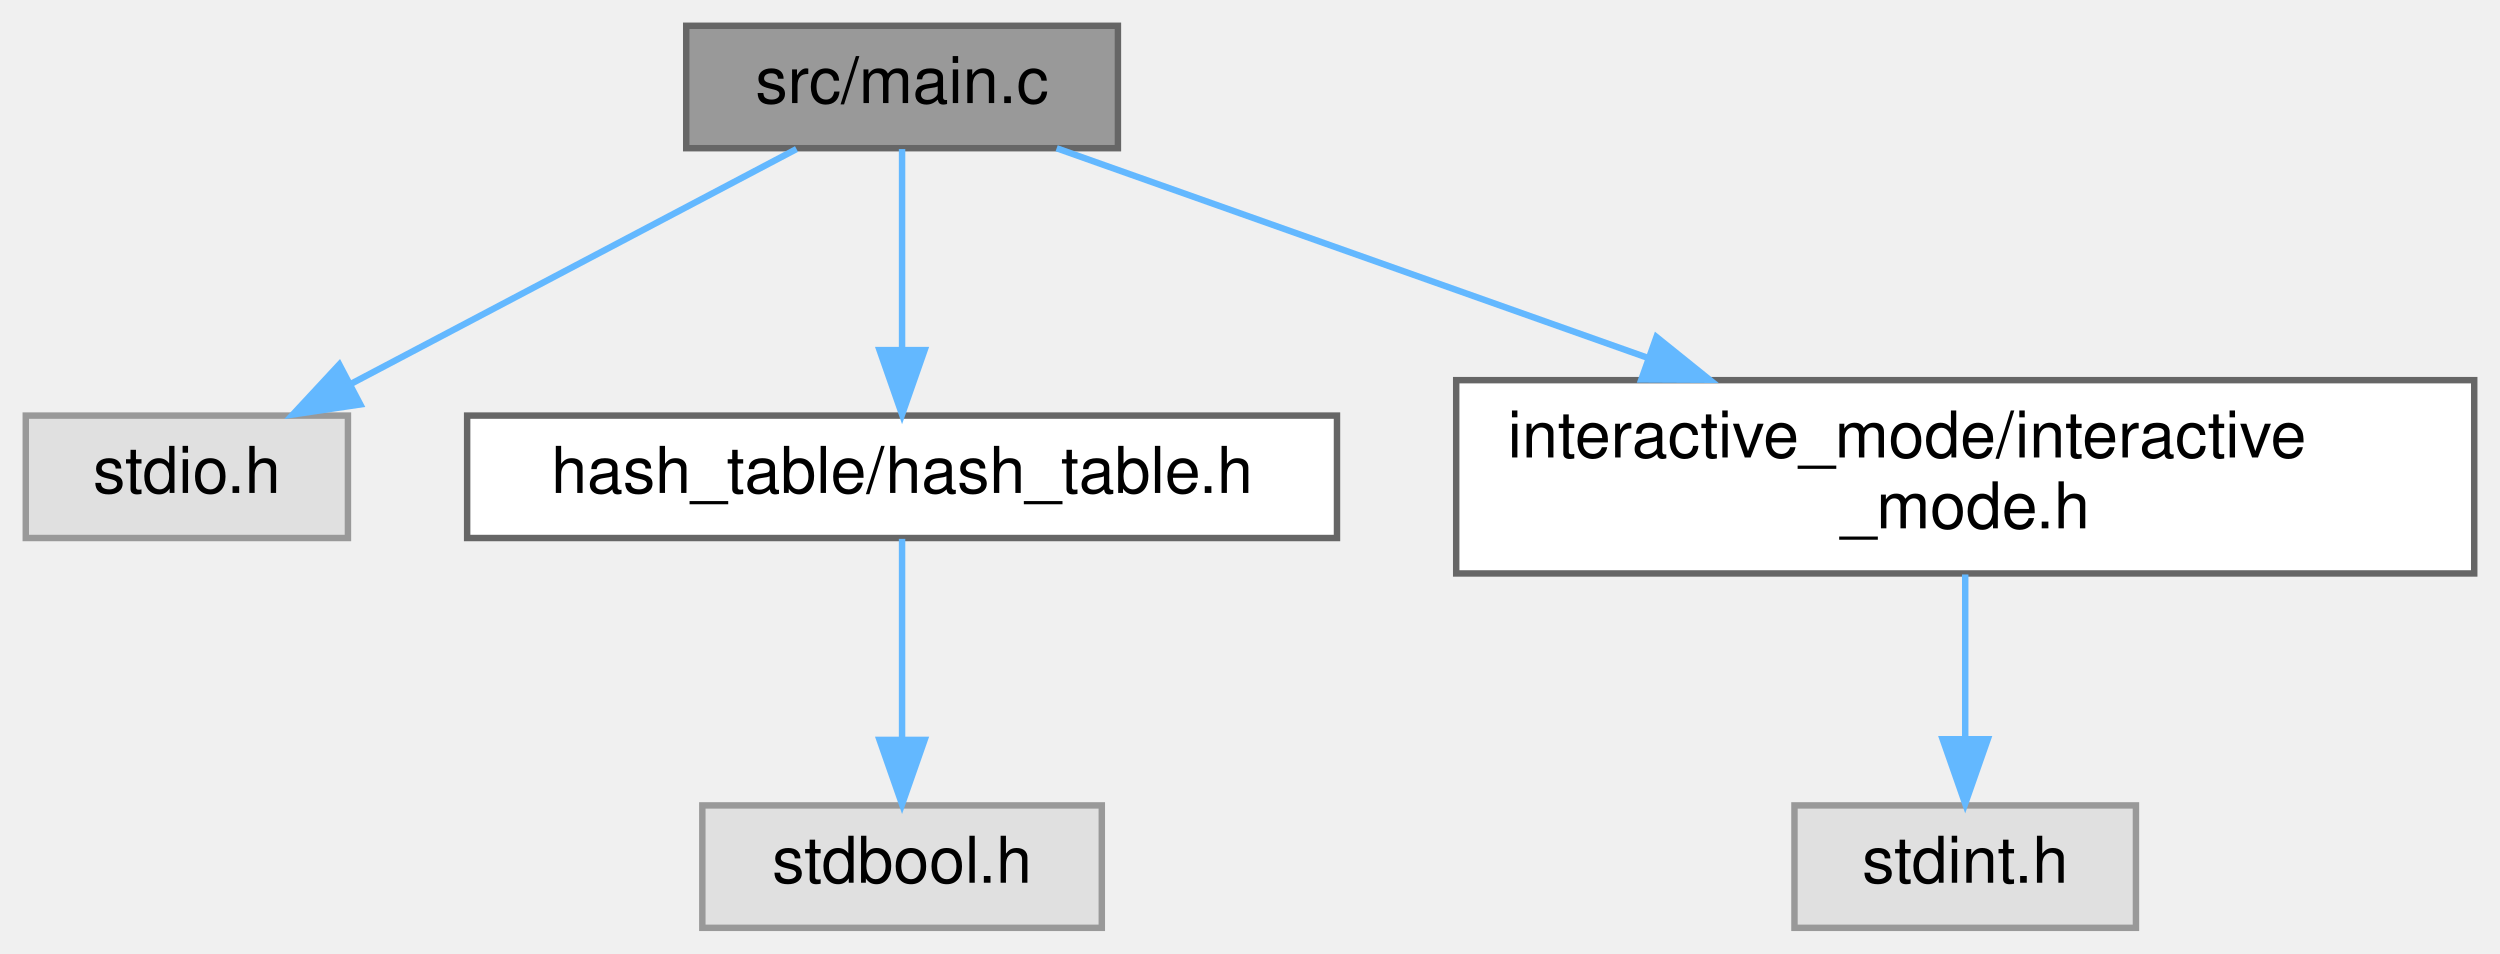
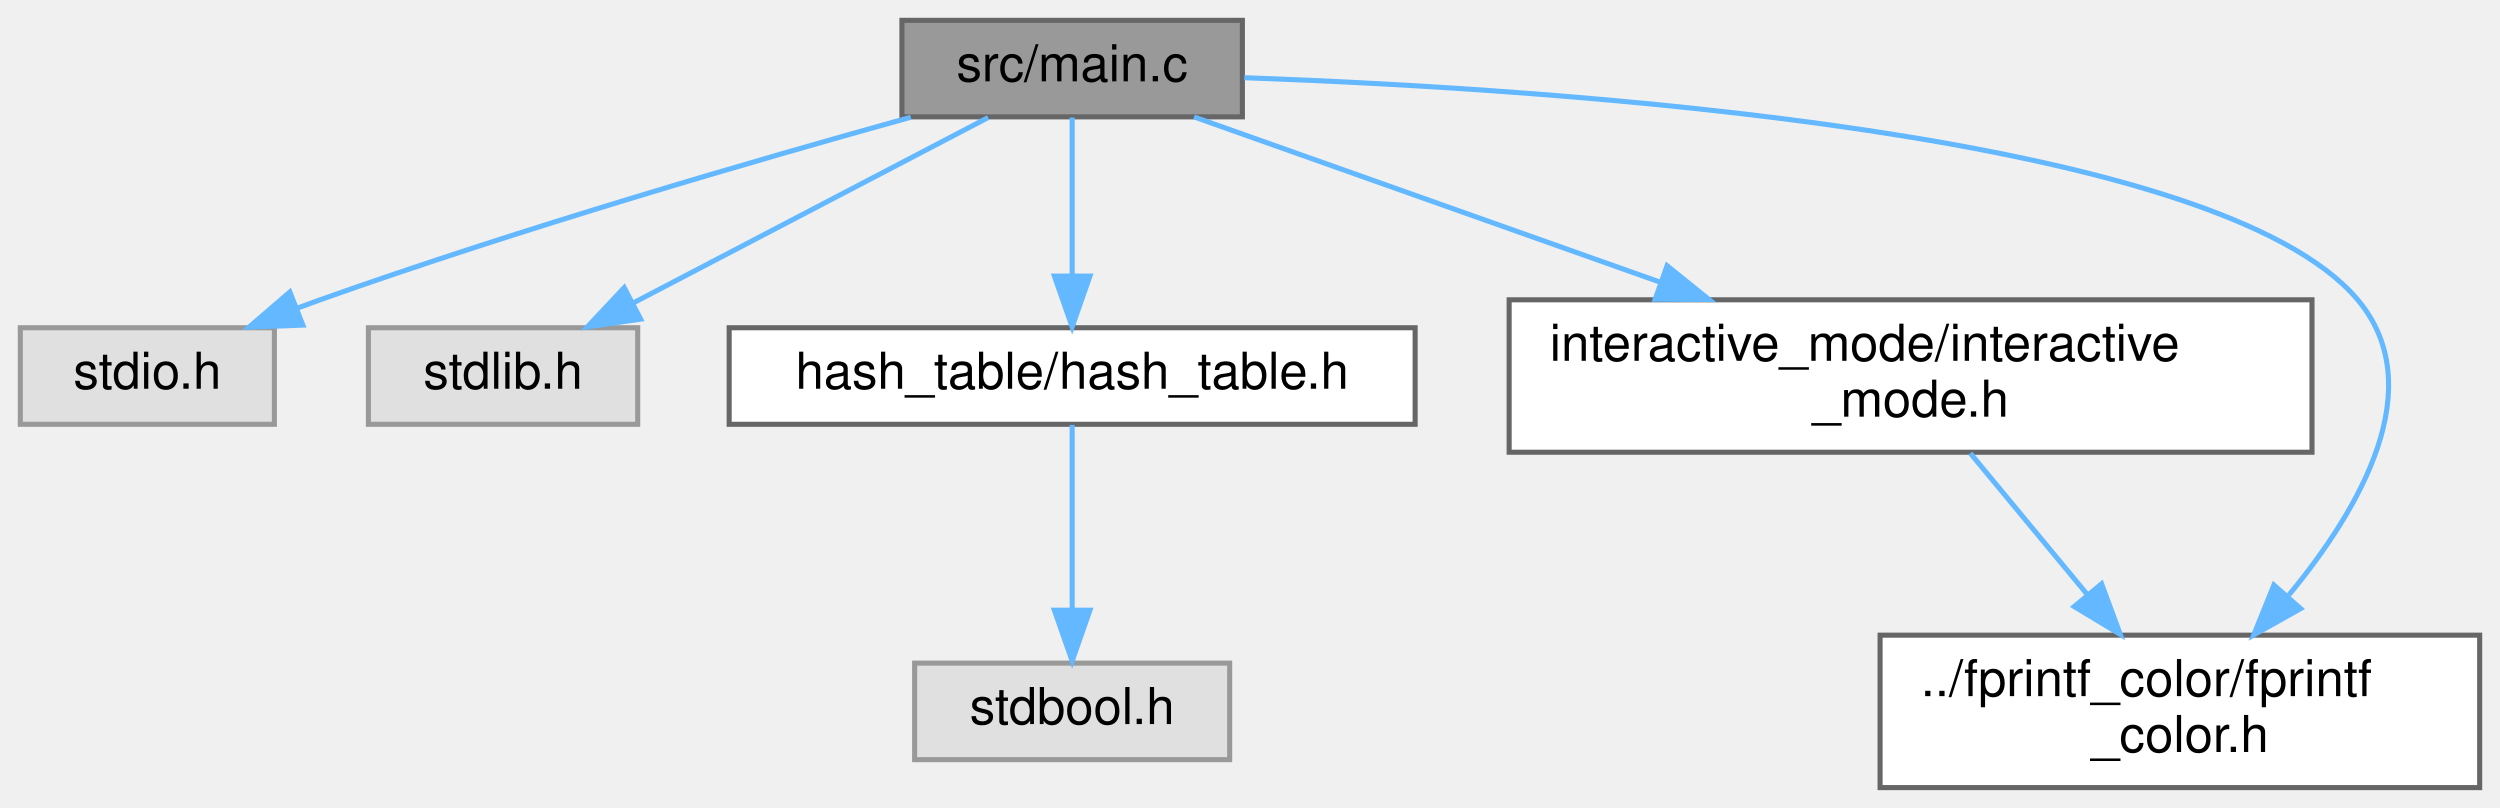
- <svg xmlns="http://www.w3.org/2000/svg" xmlns:xlink="http://www.w3.org/1999/xlink" width="388pt" height="148pt" viewBox="0.00 0.00 388.00 148.00">
-   <g id="graph0" class="graph" transform="scale(1 1) rotate(0) translate(4 144)">
+ <svg xmlns="http://www.w3.org/2000/svg" xmlns:xlink="http://www.w3.org/1999/xlink" width="492pt" height="159pt" viewBox="0.00 0.00 492.00 159.00">
+   <g id="graph0" class="graph" transform="scale(1 1) rotate(0) translate(4 155)">
    <g id="Node000001" class="node">
      <g id="a_Node000001">
        <a xlink:title="Interactive program to play with the HashTable.">
-           <polygon fill="#999999" stroke="#666666" points="169.5,-140 102.5,-140 102.5,-121 169.5,-121 169.5,-140" />
-           <text text-anchor="middle" x="136" y="-128" font-family="Helvetica,sans-Serif" font-size="10.00">src/main.c</text>
+           <polygon fill="#999999" stroke="#666666" points="240.5,-151 173.5,-151 173.5,-132 240.5,-132 240.5,-151" />
+           <text text-anchor="middle" x="207" y="-139" font-family="Helvetica,sans-Serif" font-size="10.00">src/main.c</text>
        </a>
      </g>
    </g>
    <g id="Node000002" class="node">
      <g id="a_Node000002">
        <a xlink:title=" ">
-           <polygon fill="#e0e0e0" stroke="#999999" points="50,-79.5 0,-79.5 0,-60.5 50,-60.5 50,-79.5" />
-           <text text-anchor="middle" x="25" y="-67.5" font-family="Helvetica,sans-Serif" font-size="10.00">stdio.h</text>
+           <polygon fill="#e0e0e0" stroke="#999999" points="50,-90.5 0,-90.5 0,-71.5 50,-71.5 50,-90.5" />
+           <text text-anchor="middle" x="25" y="-78.5" font-family="Helvetica,sans-Serif" font-size="10.00">stdio.h</text>
        </a>
      </g>
    </g>
    <g id="edge1_Node000001_Node000002" class="edge">
      <g id="a_edge1_Node000001_Node000002">
        <a xlink:title=" ">
-           <path fill="none" stroke="#63b8ff" d="M119.62,-120.87C101.42,-111.28 71.8,-95.67 50.55,-84.47" />
-           <polygon fill="#63b8ff" stroke="#63b8ff" points="51.92,-81.23 41.45,-79.67 48.66,-87.43 51.92,-81.23" />
+           <path fill="none" stroke="#63b8ff" d="M175.24,-131.93C145.07,-123.56 98.57,-110.06 59,-96 57.57,-95.49 56.12,-94.96 54.65,-94.41" />
+           <polygon fill="#63b8ff" stroke="#63b8ff" points="55.6,-91.02 45.01,-90.62 53.04,-97.54 55.6,-91.02" />
        </a>
      </g>
    </g>
    <g id="Node000003" class="node">
      <g id="a_Node000003">
-         <a xlink:href="hash__table_8h.html" target="_top" xlink:title="Public API for HashTable.">
-           <polygon fill="white" stroke="#666666" points="203.5,-79.5 68.5,-79.5 68.5,-60.5 203.5,-60.5 203.5,-79.5" />
-           <text text-anchor="middle" x="136" y="-67.5" font-family="Helvetica,sans-Serif" font-size="10.00">hash_table/hash_table.h</text>
+         <a xlink:title=" ">
+           <polygon fill="#e0e0e0" stroke="#999999" points="121.5,-90.5 68.5,-90.5 68.5,-71.5 121.5,-71.5 121.5,-90.5" />
+           <text text-anchor="middle" x="95" y="-78.5" font-family="Helvetica,sans-Serif" font-size="10.00">stdlib.h</text>
        </a>
      </g>
    </g>
    <g id="edge2_Node000001_Node000003" class="edge">
      <g id="a_edge2_Node000001_Node000003">
        <a xlink:title=" ">
-           <path fill="none" stroke="#63b8ff" d="M136,-120.87C136,-112.75 136,-100.31 136,-89.89" />
-           <polygon fill="#63b8ff" stroke="#63b8ff" points="139.5,-89.67 136,-79.67 132.5,-89.67 139.5,-89.67" />
+           <path fill="none" stroke="#63b8ff" d="M190.47,-131.87C172.03,-122.23 141.96,-106.53 120.49,-95.31" />
+           <polygon fill="#63b8ff" stroke="#63b8ff" points="122.08,-92.19 111.59,-90.67 118.84,-98.4 122.08,-92.19" />
+         </a>
+       </g>
+     </g>
+     <g id="Node000004" class="node">
+       <g id="a_Node000004">
+         <a xlink:href="hash__table_8h.html" target="_top" xlink:title="Public API for HashTable.">
+           <polygon fill="white" stroke="#666666" points="274.5,-90.5 139.5,-90.5 139.5,-71.5 274.5,-71.5 274.5,-90.5" />
+           <text text-anchor="middle" x="207" y="-78.5" font-family="Helvetica,sans-Serif" font-size="10.00">hash_table/hash_table.h</text>
+         </a>
+       </g>
+     </g>
+     <g id="edge3_Node000001_Node000004" class="edge">
+       <g id="a_edge3_Node000001_Node000004">
+         <a xlink:title=" ">
+           <path fill="none" stroke="#63b8ff" d="M207,-131.87C207,-123.75 207,-111.31 207,-100.89" />
+           <polygon fill="#63b8ff" stroke="#63b8ff" points="210.5,-100.67 207,-90.67 203.5,-100.67 210.5,-100.67" />
+         </a>
+       </g>
+     </g>
+     <g id="Node000006" class="node">
+       <g id="a_Node000006">
+         <a xlink:href="interactive__mode_8h.html" target="_top" xlink:title="Argument parser API for interactive mode.">
+           <polygon fill="white" stroke="#666666" points="451,-96 293,-96 293,-66 451,-66 451,-96" />
+           <text text-anchor="start" x="301" y="-84" font-family="Helvetica,sans-Serif" font-size="10.00">interactive_mode/interactive</text>
+           <text text-anchor="middle" x="372" y="-73" font-family="Helvetica,sans-Serif" font-size="10.00">_mode.h</text>
+         </a>
+       </g>
+     </g>
+     <g id="edge5_Node000001_Node000006" class="edge">
+       <g id="a_edge5_Node000001_Node000006">
+         <a xlink:title=" ">
+           <path fill="none" stroke="#63b8ff" d="M230.99,-131.99C254.95,-123.5 292.46,-110.2 322.77,-99.45" />
+           <polygon fill="#63b8ff" stroke="#63b8ff" points="324.08,-102.7 332.33,-96.06 321.74,-96.11 324.08,-102.7" />
+         </a>
+       </g>
+     </g>
+     <g id="Node000007" class="node">
+       <g id="a_Node000007">
+         <a xlink:href="fprintf__color_8h.html" target="_top" xlink:title="Header file for fprintf_color() function.">
+           <polygon fill="white" stroke="#666666" points="484,-30 366,-30 366,0 484,0 484,-30" />
+           <text text-anchor="start" x="374" y="-18" font-family="Helvetica,sans-Serif" font-size="10.00">../fprintf_color/fprintf</text>
+           <text text-anchor="middle" x="425" y="-7" font-family="Helvetica,sans-Serif" font-size="10.00">_color.h</text>
+         </a>
+       </g>
+     </g>
+     <g id="edge7_Node000001_Node000007" class="edge">
+       <g id="a_edge7_Node000001_Node000007">
+         <a xlink:title=" ">
+           <path fill="none" stroke="#63b8ff" d="M240.88,-139.71C303.25,-137.47 432.4,-128.88 460,-96 474.32,-78.94 460.67,-55.1 446.44,-37.89" />
+           <polygon fill="#63b8ff" stroke="#63b8ff" points="448.76,-35.23 439.53,-30.04 443.5,-39.86 448.76,-35.23" />
        </a>
      </g>
    </g>
    <g id="Node000005" class="node">
      <g id="a_Node000005">
-         <a xlink:href="interactive__mode_8h.html" target="_top" xlink:title="Argument parser API for interactive mode.">
-           <polygon fill="white" stroke="#666666" points="380,-85 222,-85 222,-55 380,-55 380,-85" />
-           <text text-anchor="start" x="230" y="-73" font-family="Helvetica,sans-Serif" font-size="10.00">interactive_mode/interactive</text>
-           <text text-anchor="middle" x="301" y="-62" font-family="Helvetica,sans-Serif" font-size="10.00">_mode.h</text>
+         <a xlink:title=" ">
+           <polygon fill="#e0e0e0" stroke="#999999" points="238,-24.5 176,-24.5 176,-5.5 238,-5.5 238,-24.5" />
+           <text text-anchor="middle" x="207" y="-12.5" font-family="Helvetica,sans-Serif" font-size="10.00">stdbool.h</text>
        </a>
      </g>
    </g>
-     <g id="edge4_Node000001_Node000005" class="edge">
-       <g id="a_edge4_Node000001_Node000005">
+     <g id="edge4_Node000004_Node000005" class="edge">
+       <g id="a_edge4_Node000004_Node000005">
        <a xlink:title=" ">
-           <path fill="none" stroke="#63b8ff" d="M159.99,-120.99C183.95,-112.5 221.46,-99.2 251.77,-88.45" />
-           <polygon fill="#63b8ff" stroke="#63b8ff" points="253.08,-91.7 261.33,-85.06 250.74,-85.11 253.08,-91.7" />
+           <path fill="none" stroke="#63b8ff" d="M207,-71.37C207,-62.16 207,-47.29 207,-35.27" />
+           <polygon fill="#63b8ff" stroke="#63b8ff" points="210.5,-34.91 207,-24.91 203.5,-34.91 210.5,-34.91" />
        </a>
      </g>
    </g>
-     <g id="Node000004" class="node">
-       <g id="a_Node000004">
+     <g id="edge6_Node000006_Node000007" class="edge">
+       <g id="a_edge6_Node000006_Node000007">
        <a xlink:title=" ">
-           <polygon fill="#e0e0e0" stroke="#999999" points="167,-19 105,-19 105,0 167,0 167,-19" />
-           <text text-anchor="middle" x="136" y="-7" font-family="Helvetica,sans-Serif" font-size="10.00">stdbool.h</text>
-         </a>
-       </g>
-     </g>
-     <g id="edge3_Node000003_Node000004" class="edge">
-       <g id="a_edge3_Node000003_Node000004">
-         <a xlink:title=" ">
-           <path fill="none" stroke="#63b8ff" d="M136,-60.37C136,-52.25 136,-39.81 136,-29.39" />
-           <polygon fill="#63b8ff" stroke="#63b8ff" points="139.5,-29.17 136,-19.17 132.5,-29.17 139.5,-29.17" />
-         </a>
-       </g>
-     </g>
-     <g id="Node000006" class="node">
-       <g id="a_Node000006">
-         <a xlink:title=" ">
-           <polygon fill="#e0e0e0" stroke="#999999" points="327.5,-19 274.5,-19 274.5,0 327.5,0 327.5,-19" />
-           <text text-anchor="middle" x="301" y="-7" font-family="Helvetica,sans-Serif" font-size="10.00">stdint.h</text>
-         </a>
-       </g>
-     </g>
-     <g id="edge5_Node000005_Node000006" class="edge">
-       <g id="a_edge5_Node000005_Node000006">
-         <a xlink:title=" ">
-           <path fill="none" stroke="#63b8ff" d="M301,-54.84C301,-47.21 301,-37.7 301,-29.45" />
-           <polygon fill="#63b8ff" stroke="#63b8ff" points="304.5,-29.27 301,-19.27 297.5,-29.27 304.5,-29.27" />
+           <path fill="none" stroke="#63b8ff" d="M383.76,-65.8C390.56,-57.59 399.24,-47.1 406.89,-37.87" />
+           <polygon fill="#63b8ff" stroke="#63b8ff" points="409.59,-40.1 413.27,-30.16 404.2,-35.63 409.59,-40.1" />
        </a>
      </g>
    </g>
  </g>
</svg>
